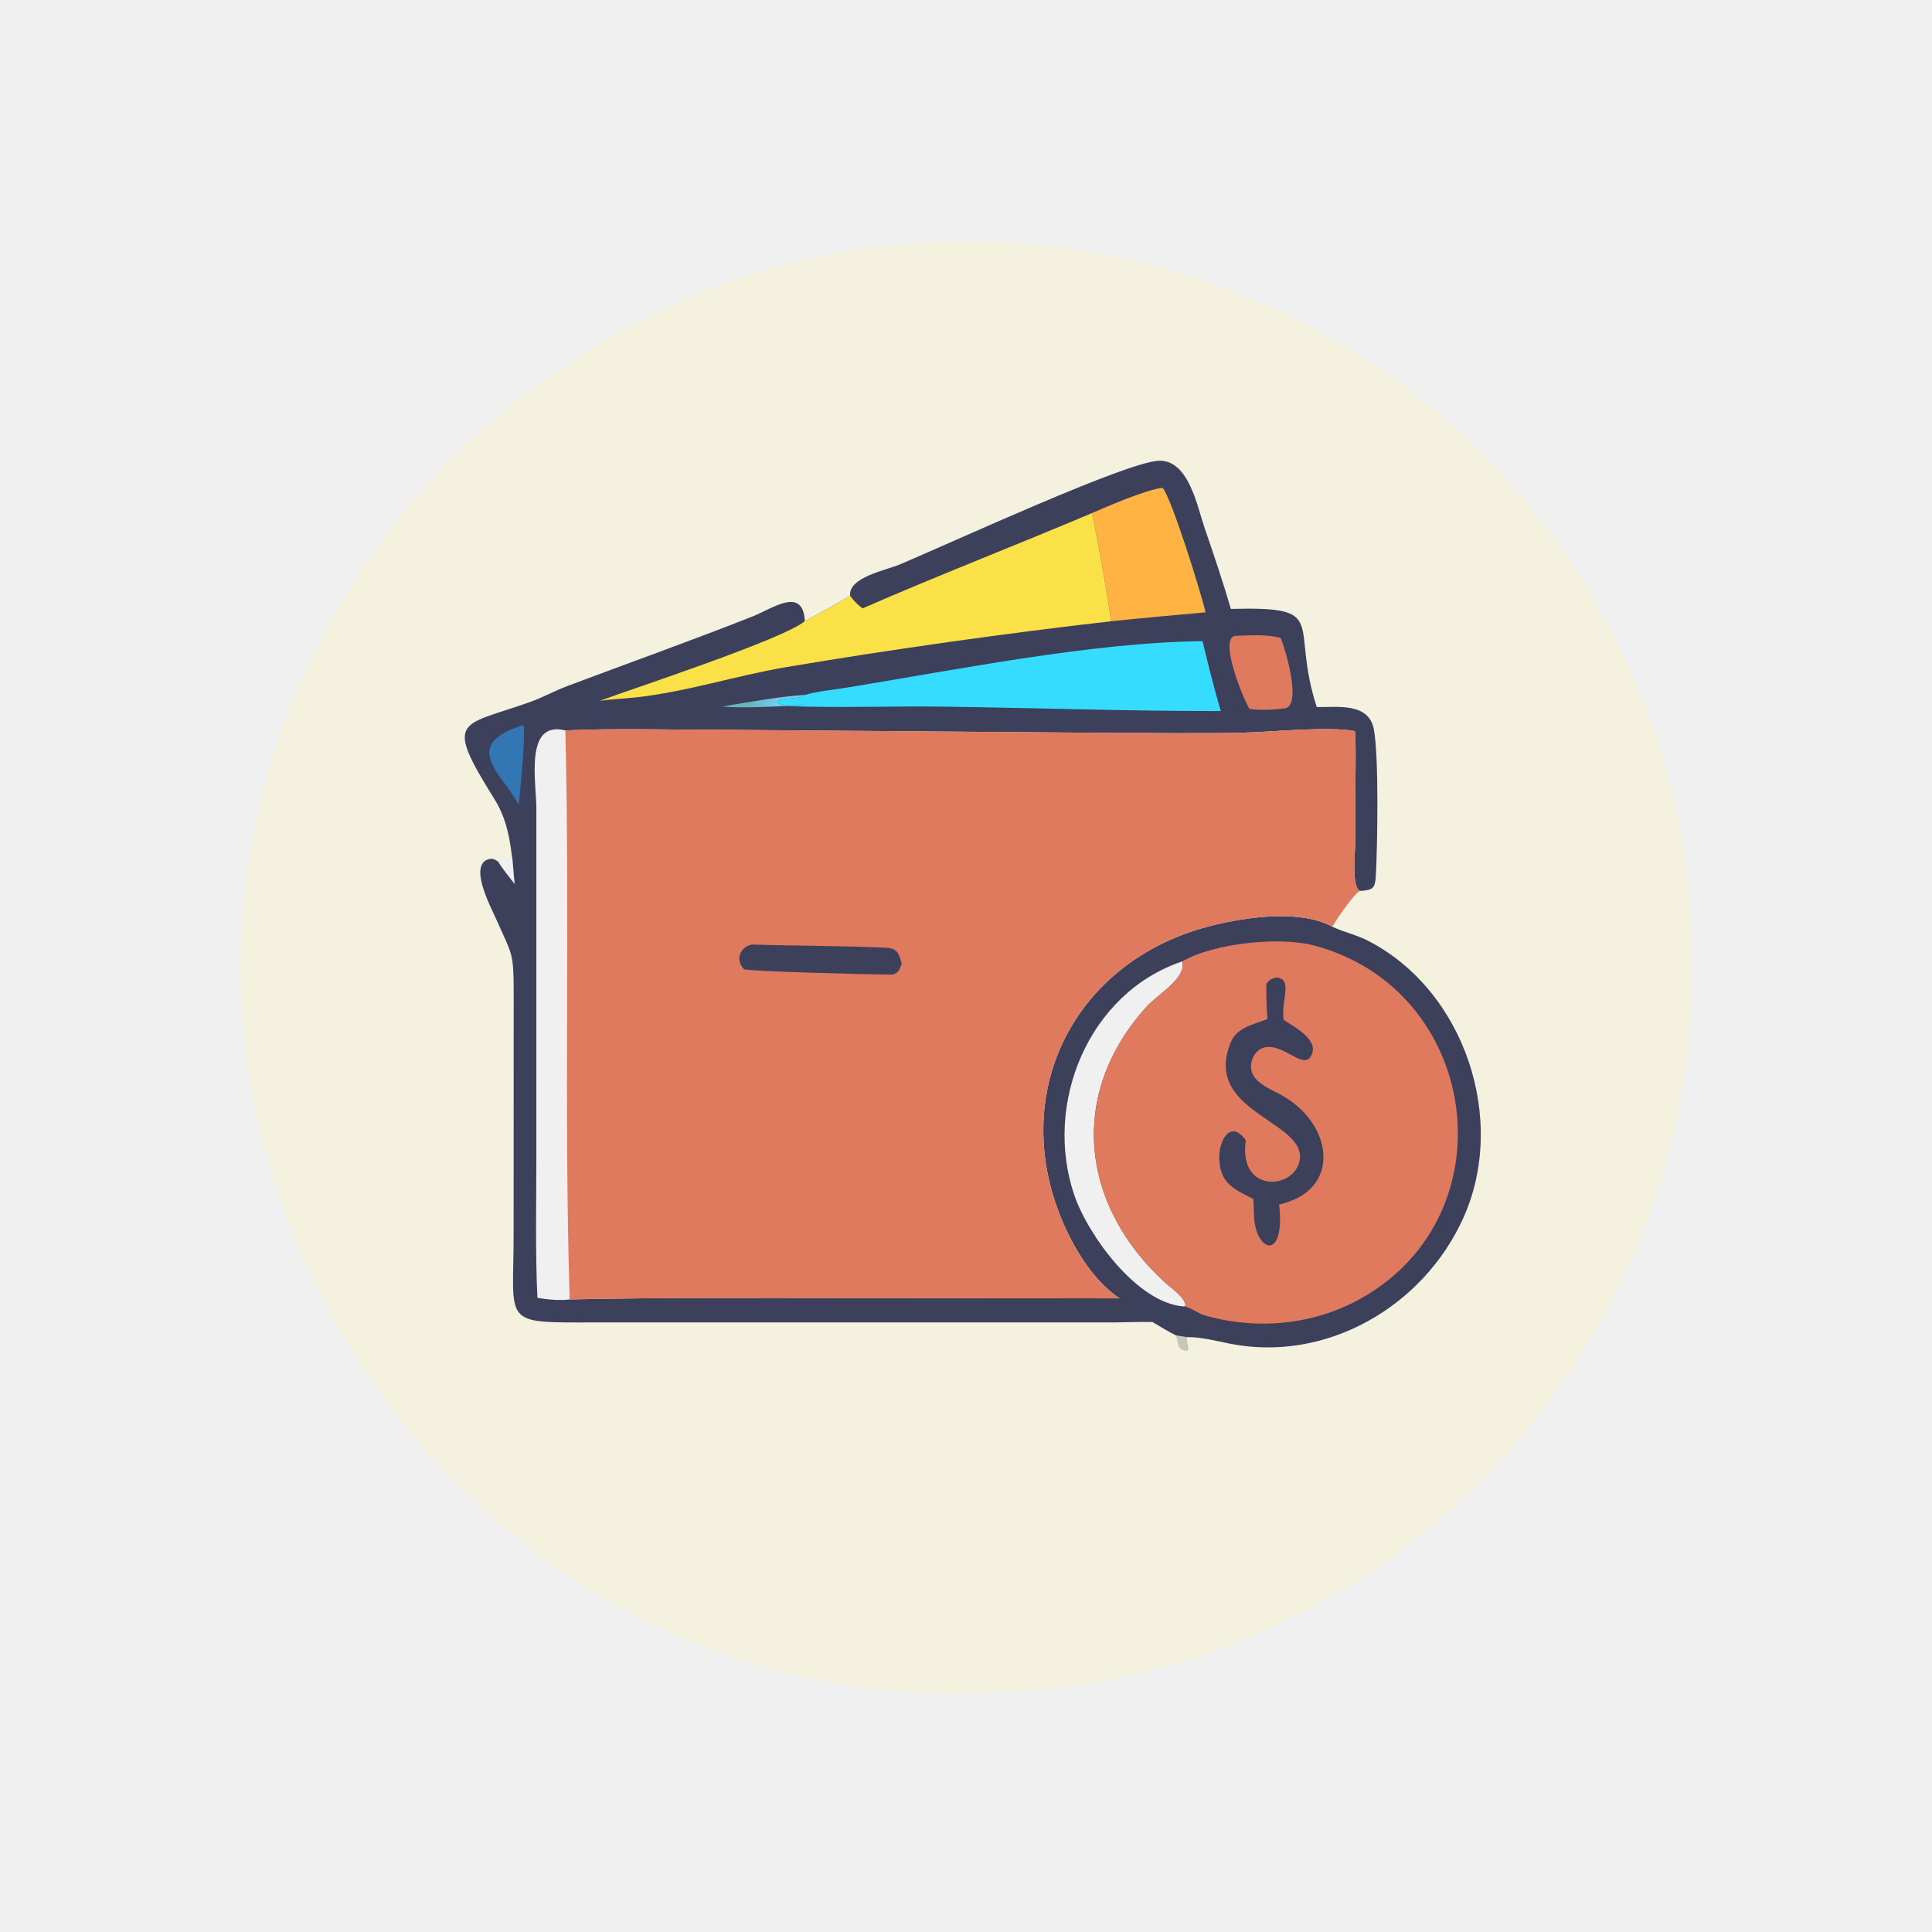
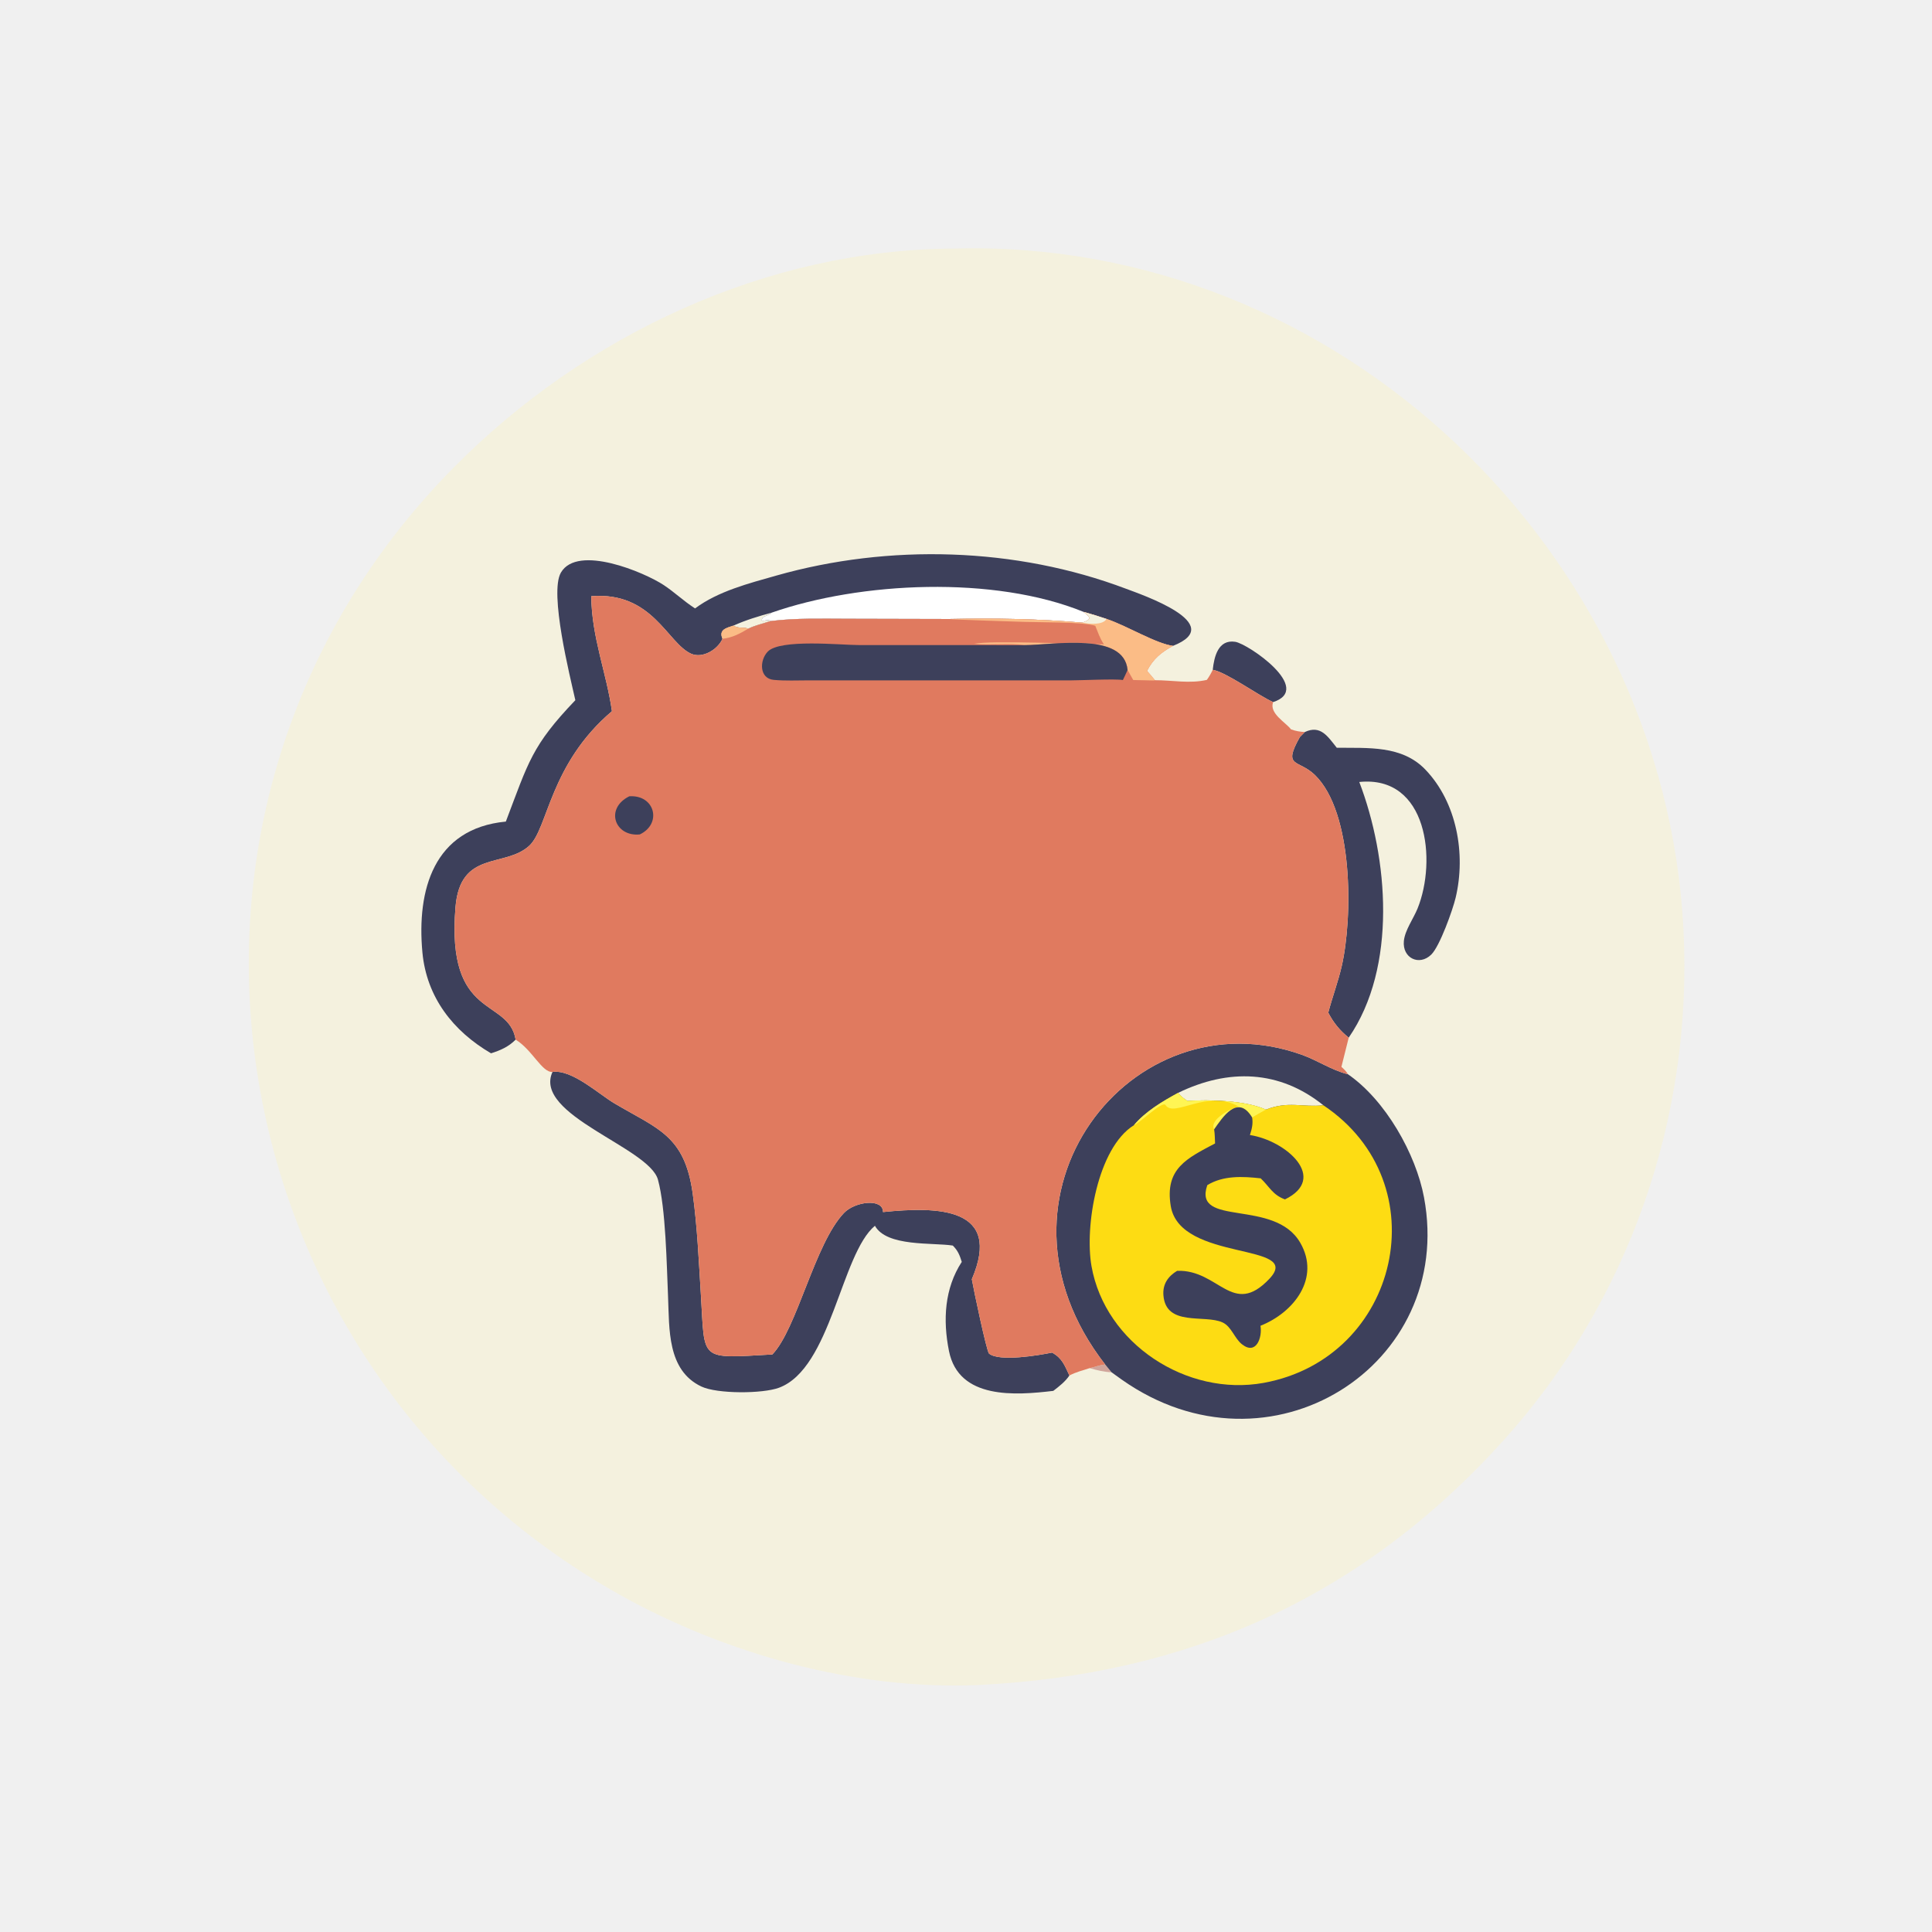
- <svg xmlns="http://www.w3.org/2000/svg" width="1023" height="1023">
-   <path fill="#F4F1DE" transform="scale(1.6 1.6)" d="M310.532 80.18L311.216 80.149C444.271 75.52 555.59 177.592 559.967 311.715C564.286 444.024 462.179 555.746 329.453 560.024C209.529 567.514 106.178 479.669 83.896 363.547C72.356 303.411 85.237 242.047 118.327 190.543C159.369 126.663 233.985 81.977 310.532 80.18ZM281.313 197.137C278.002 199.309 270.104 203.554 266.348 205.574C265.772 193.851 255.599 201.428 248.997 204.032C228.447 212.134 208.317 219.307 187.73 227.045C183.583 228.604 179.667 230.798 175.514 232.284C152.369 240.565 146.631 237.336 163.664 264.506C167.151 270.068 168.475 275.985 169.299 282.412L169.04 283.774C167.77 283.986 166.517 284.316 165.452 285.077L164.951 285.061L164.832 285.125C163.928 284.51 163.119 284.006 161.964 284.273C154.827 285.925 162.362 300.023 164.085 303.907C169.688 316.535 169.976 315.049 169.997 329.038L169.977 408.659C169.959 438.483 165.813 437.678 196.345 437.643L367.966 437.642C372.445 437.639 376.97 437.392 381.44 437.522C383.983 439.012 386.509 440.625 389.154 441.924L392.759 442.506C397.441 442.438 402.259 443.721 406.827 444.639C438.835 451.071 470.995 432.482 484.269 403.074C498.939 370.575 484.723 327.808 452.808 311.371C449.09 309.456 445.061 308.557 441.272 306.847L440.855 306.656C429.756 300.527 409.591 303.783 397.876 307.169C358.38 318.585 336.605 355.931 348.55 395.747C352.094 407.557 359.95 422.728 370.556 429.679L280.268 429.55C249.662 429.545 219.119 429.371 188.523 430.036C186.615 367.514 188.637 304.444 187.097 241.726C203.426 240.971 219.974 241.501 236.332 241.499L366.156 242.532C381.345 242.536 396.599 242.826 411.781 242.454C421.345 242.22 439.641 240.276 448.415 241.954C448.783 247.464 448.597 253.031 448.57 258.551L448.526 278.807C448.505 281.19 447.142 294.188 450.214 294.841C454.364 294.542 455.093 293.984 455.316 289.888C455.872 279.677 456.355 250.247 454.659 241.331C452.958 232.388 442.473 234.097 435.766 233.991C426.685 205.929 440.528 200.677 407.34 201.511C404.726 192.492 401.681 183.562 398.639 174.68C396.188 167.523 393.376 152.131 383.517 152.48C372.825 152.859 316.523 178.857 297.734 186.819C293.356 188.675 280.78 191.007 281.313 197.137Z" />
-   <path fill="#C6C6BC" transform="scale(1.6 1.6)" d="M389.154 441.924L392.759 442.506C392.749 444.015 393.184 445.13 393.34 446.587L392.881 447.064C389.474 446.89 390.023 444.654 389.27 442.279L389.154 441.924Z" />
-   <path fill="#3D405B" transform="scale(1.6 1.6)" d="M281.313 197.137C280.78 191.007 293.356 188.675 297.734 186.819C316.523 178.857 372.825 152.859 383.517 152.48C393.376 152.131 396.188 167.523 398.639 174.68C401.681 183.562 404.726 192.492 407.34 201.511C440.528 200.677 426.685 205.929 435.766 233.991C442.473 234.097 452.958 232.388 454.659 241.331C456.355 250.247 455.872 279.677 455.316 289.888C455.093 293.984 454.364 294.542 450.214 294.841C447.142 294.188 448.505 281.19 448.526 278.807L448.57 258.551C448.597 253.031 448.783 247.464 448.415 241.954C439.641 240.276 421.345 242.22 411.781 242.454C396.599 242.826 381.345 242.536 366.156 242.532L236.332 241.499C219.974 241.501 203.426 240.971 187.097 241.726C188.637 304.444 186.615 367.514 188.523 430.036C219.119 429.371 249.662 429.545 280.268 429.55L370.556 429.679C359.95 422.728 352.094 407.557 348.55 395.747C336.605 355.931 358.38 318.585 397.876 307.169C409.591 303.783 429.756 300.527 440.855 306.656L441.272 306.847C445.061 308.557 449.09 309.456 452.808 311.371C484.723 327.808 498.939 370.575 484.269 403.074C470.995 432.482 438.835 451.071 406.827 444.639C402.259 443.721 397.441 442.438 392.759 442.506L389.154 441.924C386.509 440.625 383.983 439.012 381.44 437.522C376.97 437.392 372.445 437.639 367.966 437.642L196.345 437.643C165.813 437.678 169.959 438.483 169.977 408.659L169.997 329.038C169.976 315.049 169.688 316.535 164.085 303.907C162.362 300.023 154.827 285.925 161.964 284.273C163.119 284.006 163.928 284.51 164.832 285.125L164.951 285.061L165.452 285.077C166.517 284.316 167.77 283.986 169.04 283.774L169.299 282.412C168.475 275.985 167.151 270.068 163.664 264.506C146.631 237.336 152.369 240.565 175.514 232.284C179.667 230.798 183.583 228.604 187.73 227.045C208.317 219.307 228.447 212.134 248.997 204.032C255.599 201.428 265.772 193.851 266.348 205.574C270.104 203.554 278.002 199.309 281.313 197.137ZM177.858 429.507C181.388 430.099 184.947 430.46 188.523 430.036C186.615 367.514 188.637 304.444 187.097 241.726C173.449 238.334 177.507 258.665 177.505 267.875L177.496 382.993C177.498 398.478 177.118 414.04 177.858 429.507ZM391.639 432.346L392.343 432.072C392.24 429.357 387.24 425.998 385.409 424.318C357.666 398.861 353.283 362.132 379.373 333.26C383.442 328.757 392.649 323.794 391.296 318.153C360.171 328.577 345.216 365.341 355.537 395.538C359.995 408.579 376.148 431.134 391.639 432.346ZM169.299 282.412L169.04 283.774C167.77 283.986 166.517 284.316 165.452 285.077L164.951 285.061L164.832 285.125C166.384 287.712 168.496 290.16 170.331 292.567C169.9 289.189 169.879 285.773 169.299 282.412Z" />
-   <defs>
-     <linearGradient id="gradient_0" gradientUnits="userSpaceOnUse" x1="248.237" y1="231.729" x2="257.203" y2="232.659">
-       <stop offset="0" stop-color="#69B4BC" />
-       <stop offset="1" stop-color="#71CFEE" />
-     </linearGradient>
-   </defs>
-   <path fill="url(#gradient_0)" transform="scale(1.6 1.6)" d="M239.048 233.826C247.953 232.295 257.427 230.615 266.434 229.948C264.392 231.57 259.882 230.801 257.377 231.955L257.338 232.573C258.842 233.785 263.983 233.121 266.084 233.213L259.683 233.632C254.223 233.982 244.377 234.315 239.048 233.826Z" />
-   <path fill="#3376B4" transform="scale(1.6 1.6)" d="M172.945 239.977L173.173 240.049C174.158 241.592 172.022 263.06 171.696 266.368C170.624 264.437 169.353 262.597 168.151 260.744C159.01 249.624 159.477 244.493 172.945 239.977Z" />
-   <path fill="#E07A5F" transform="scale(1.6 1.6)" d="M408.736 210.431C413.711 210.29 419.005 209.807 423.841 211.129C425.349 214.718 430.959 233.377 425.224 234.434C421.357 234.906 417.383 235.126 413.514 234.612C411.619 231.72 403.205 211.274 408.736 210.431Z" />
-   <path fill="#FEB343" transform="scale(1.6 1.6)" d="M361.35 169.812C366.342 167.636 379.605 161.915 384.718 161.447C387.539 164.179 397.789 197.175 398.97 202.646C388.521 203.582 378.058 204.507 367.626 205.609C367.551 201.872 361.761 170.678 361.35 169.812Z" />
-   <path fill="#35DCFE" transform="scale(1.6 1.6)" d="M266.434 229.948C270.797 228.712 275.669 228.295 280.149 227.569C316.342 221.705 361.358 212.58 397.961 212.184C399.846 219.899 401.724 227.713 404.028 235.313C373.079 235.341 343.405 234.295 312.731 233.856C295.07 233.603 277.327 234.367 259.683 233.632L266.084 233.213C263.983 233.121 258.842 233.785 257.338 232.573L257.377 231.955C259.882 230.801 264.392 231.57 266.434 229.948Z" />
-   <path fill="#FBE148" transform="scale(1.6 1.6)" d="M285.456 201.34C310.569 190.365 336.124 180.495 361.35 169.812C361.761 170.678 367.551 201.872 367.626 205.609C332.94 209.572 294.729 214.934 260.207 220.776C243.481 223.606 227.224 228.973 210.31 230.804C206.369 231.231 202.407 231.356 198.482 231.944C209.412 227.858 259.036 211.651 266.348 205.574C270.104 203.554 278.002 199.309 281.313 197.137C282.538 198.853 283.787 200.078 285.456 201.34Z" />
-   <path fill="#E07A5F" transform="scale(1.6 1.6)" d="M391.296 318.153C401.589 312.131 423.4 309.857 434.875 312.901C489.705 327.442 500.062 401.555 450.652 429.572C434.876 438.518 416.03 440.276 398.659 435.307C396.441 434.672 393.732 432.474 391.639 432.346L392.343 432.072C392.24 429.357 387.24 425.998 385.409 424.318C357.666 398.861 353.283 362.132 379.373 333.26C383.442 328.757 392.649 323.794 391.296 318.153Z" />
-   <path fill="#3D405B" transform="scale(1.6 1.6)" d="M422.34 323.488C428.141 323.913 423.801 331.206 424.815 337.514C428.325 339.864 437.291 344.444 433.648 349.799C430.97 353.735 424.504 345.08 418.31 346.673C415.153 347.485 413.335 351.597 414.217 354.591C415.434 358.724 421.238 360.753 424.687 362.753C441.252 372.36 444.04 393.919 423.318 398.629C425.416 417.174 415.963 414.618 415.032 403.131C414.998 401.024 414.884 398.914 414.804 396.808C408.404 393.529 403.837 391.727 403.507 383.62C403.258 377.49 407.17 370.274 412.29 377.334C409.801 394.301 426.763 393.832 429.766 385.262C434.738 371.071 397.353 368.835 407.35 344.862C409.399 339.949 414.992 339.017 419.453 337.243C419.118 333.363 419.087 329.51 419.061 325.618C420.102 324.321 420.714 323.877 422.34 323.488Z" />
-   <path fill="#E07A5F" transform="scale(1.6 1.6)" d="M187.097 241.726C203.426 240.971 219.974 241.501 236.332 241.499L366.156 242.532C381.345 242.536 396.599 242.826 411.781 242.454C421.345 242.22 439.641 240.276 448.415 241.954C448.783 247.464 448.597 253.031 448.57 258.551L448.526 278.807C448.505 281.19 447.142 294.188 450.214 294.841C448.398 295.126 442.358 304.383 440.855 306.656C429.756 300.527 409.591 303.783 397.876 307.169C358.38 318.585 336.605 355.931 348.55 395.747C352.094 407.557 359.95 422.728 370.556 429.679L280.268 429.55C249.662 429.545 219.119 429.371 188.523 430.036C186.615 367.514 188.637 304.444 187.097 241.726Z" />
-   <path fill="#3D405B" transform="scale(1.6 1.6)" d="M248.793 312.585C263.334 313.029 278.444 312.974 292.844 313.617C296.842 313.796 297.381 315.157 298.428 318.915C297.603 320.835 297.56 321.89 295.39 322.537C289.089 322.535 248.565 321.528 246.22 320.758C243.237 317.661 244.891 313.396 248.793 312.585Z" />
+ <svg xmlns="http://www.w3.org/2000/svg" width="1024" height="1024">
+   <path fill="#F4F1DE" transform="scale(1.6 1.6)" d="M316.03 82.347C443.236 78.727 551.386 182.689 557.684 308.127C560.803 370.222 539.555 431.355 497.718 477.534C450.497 529.657 392.96 554.799 324.14 558.184C283.495 559.94 240.35 547.939 205.052 528.146C70.132 452.492 38.566 267.688 150.492 154.671C193.798 110.942 253.981 82.632 316.03 82.347Z" />
+   <path fill="#D1A59B" transform="scale(1.6 1.6)" d="M366.086 451.987L368.216 454.59C365.659 454.467 363.416 453.925 360.976 453.209C362.748 452.814 364.233 452.215 366.086 451.987Z" />
+   <path fill="#3D405B" transform="scale(1.6 1.6)" d="M401.737 221.881C402.202 217.565 403.529 211.75 409.173 212.605C413.414 213.247 435.272 228.17 421.731 232.584C416.549 230.203 406.243 222.683 401.737 221.881Z" />
+   <path fill="#3D405B" transform="scale(1.6 1.6)" d="M432.241 242.493C437.437 240.071 439.804 243.91 442.82 247.701C453.148 247.833 464.387 246.838 472.148 254.913C482.615 265.802 485.634 282.91 482.206 297.354C481.247 301.394 476.949 313.463 474.117 316.226C470.147 320.098 464.495 317.399 465.049 311.712C465.396 308.152 468.229 304.298 469.578 300.972C476.006 285.124 472.949 256.728 450.28 259.042C459.898 284.182 462.901 320.342 446.78 343.731C443.852 341.412 441.719 338.764 440.006 335.462C441.357 330.295 443.256 325.292 444.457 320.073C448.163 303.961 448.36 269.099 435.563 256.713C430.087 251.413 424.774 254.487 430.602 244.146L432.241 242.493Z" />
+   <path fill="#3D405B" transform="scale(1.6 1.6)" d="M183.016 355.101C189.442 354.164 198.341 362.435 203.552 365.519C217.926 374.024 226.8 376.096 229.47 395.385C231.003 406.463 231.475 417.814 232.177 428.97C233.56 450.973 231.287 450.062 255.849 448.682C264.019 440.219 269.853 412.049 279.55 401.839C283.259 397.936 292.559 396.866 292.514 401.509C310.653 399.651 332.154 399.859 321.932 423.762C322.436 426.768 326.842 447.753 327.639 448.403C331.045 451.179 344.142 448.962 348.506 448.061C351.908 449.926 352.695 452.389 354.258 455.649C352.854 457.716 350.873 459.24 348.912 460.746C336.443 462.229 317.605 463.685 314.366 447.567C312.293 437.257 312.888 426.795 318.598 418.016C317.902 415.775 317.317 414.281 315.625 412.609C309.011 411.557 293.727 413.081 289.832 406.054C278.572 415.417 275.337 453.332 258.029 459.714C252.578 461.724 237.584 461.791 232.329 459.3C220.956 453.905 221.757 440.178 221.3 429.529C220.855 419.172 220.554 400.258 217.956 390.78C215.025 380.086 176.487 369.361 183.016 355.101Z" />
+   <path fill="#3D405B" transform="scale(1.6 1.6)" d="M230.258 201.545C237.881 195.84 248.145 193.232 257.136 190.678C294.448 180.078 336.531 181.224 373 195.028C377.974 196.911 406.927 206.718 388.567 213.949C382.956 213.254 373.244 207.26 366.545 205.036C364.029 204.194 361.514 203.404 358.955 202.699C361.611 204.736 361.498 205.139 358.606 206.267C343.913 204.975 329.24 204.739 314.494 205.054L280.571 204.972C272.124 204.967 263.65 204.686 255.251 205.742C252.776 206.573 250.243 207.103 247.883 208.254C246.147 207.645 244.512 208.288 242.961 207.245C240.497 208.061 238.055 208.599 239.338 211.597C237.79 215.128 232.758 218.267 228.916 216.54C221.044 213.004 216.187 195.898 195.859 197.495C195.995 211.128 200.878 222.74 202.716 235.597C182.06 253.121 181.555 274.402 175.354 280.136C167.272 287.608 152.45 281.446 150.885 300.53C147.794 338.226 168.417 330.29 170.814 344.392C168.464 346.771 165.786 347.938 162.66 348.923C150.122 341.589 141.314 330.391 139.928 315.489C138.009 294.851 143.658 274.44 167.566 272.159C175.091 252.363 176.167 247.041 190.592 231.947C188.838 224.123 181.886 196.407 185.81 189.675C191.331 180.204 213.541 189.619 219.888 193.825C223.399 196.152 226.476 199.093 229.999 201.381L230.258 201.545Z" />
+   <path fill="#F4F1DE" transform="scale(1.6 1.6)" d="M242.961 207.245C246.988 205.428 251.318 204.114 255.577 202.967C254.599 204.161 252.294 203.842 252.367 205.589C253.397 205.773 254.582 205.018 255.251 205.742C252.776 206.573 250.243 207.103 247.883 208.254C246.147 207.645 244.512 208.288 242.961 207.245Z" />
+   <path fill="white" transform="scale(1.6 1.6)" d="M255.577 202.967C285.079 192.67 329.276 190.607 358.955 202.699C361.611 204.736 361.498 205.139 358.606 206.267C343.913 204.975 329.24 204.739 314.494 205.054L280.571 204.972C272.124 204.967 263.65 204.686 255.251 205.742C254.582 205.018 253.397 205.773 252.367 205.589C252.294 203.842 254.599 204.161 255.577 202.967Z" />
+   <path fill="#3D405B" transform="scale(1.6 1.6)" d="M366.086 451.987C322.485 395.955 374.927 329.171 431.32 349.437C436.294 351.224 441.027 354.403 446.096 355.752L446.522 355.861C458.961 364.418 469.041 382.275 471.725 396.656C482.127 452.394 420.539 491.509 371.625 457.036L368.216 454.59L366.086 451.987Z" />
+   <path fill="#F4F1DE" transform="scale(1.6 1.6)" d="M390.271 362.018C406.952 353.91 423.844 354.428 438.386 366.138C431.53 366.89 426.704 364.643 419.315 367.592C412.988 364.601 400.546 364.159 393.355 364.718C392.148 363.916 391.165 363.204 390.271 362.018Z" />
+   <path fill="#FDDC13" transform="scale(1.6 1.6)" d="M375.628 372.737C379.437 368.184 385.118 364.824 390.271 362.018C391.165 363.204 392.148 363.916 393.355 364.718C400.546 364.159 412.988 364.601 419.315 367.592C426.704 364.643 431.53 366.89 438.386 366.138C477.023 391.952 463.587 449.913 418.591 458.098C393.185 462.72 366.097 445.134 361.57 419.407C359.269 406.328 363.535 380.25 375.628 372.737Z" />
+   <path fill="#FFF554" transform="scale(1.6 1.6)" d="M375.628 372.737C379.437 368.184 385.118 364.824 390.271 362.018C391.165 363.204 392.148 363.916 393.355 364.718C400.546 364.159 412.988 364.601 419.315 367.592C417.796 368.438 416.256 369.257 414.789 370.19C409.974 362.2 404.898 370.302 402.196 374.125C400.411 370.858 408.114 366.955 410.322 366.563C400.079 360.589 388.918 370.422 386.101 366.079C385.082 364.508 377.784 371.894 375.628 372.737Z" />
+   <path fill="#3D405B" transform="scale(1.6 1.6)" d="M402.196 374.125C404.898 370.302 409.974 362.2 414.789 370.19C415.126 372.306 414.696 373.979 414.057 375.994C426.133 377.865 440.051 390.314 425.663 397.317C421.545 395.806 420.566 393.137 417.618 390.341C411.676 389.669 405.215 389.357 399.929 392.594C395.079 406.712 422.18 396.845 430.734 411.689C437.501 423.43 428.571 434.807 417.551 439.177C418.203 442.968 416.177 449.085 411.398 445.293C408.917 443.324 407.942 439.467 405.03 438.093C399.155 435.32 386.238 439.605 385.399 429.09C385.104 425.399 386.933 422.783 389.947 420.976C403.76 420.485 408.282 436.529 420.484 423.638C432.036 411.434 390.88 418.21 387.823 399.491C385.79 387.046 393.26 383.698 402.508 378.773C402.437 377.233 402.44 375.647 402.196 374.125Z" />
+   <path fill="#E07A5F" transform="scale(1.6 1.6)" d="M195.859 197.495C216.187 195.898 221.044 213.004 228.916 216.54C232.758 218.267 237.79 215.128 239.338 211.597C238.055 208.599 240.497 208.061 242.961 207.245C244.512 208.288 246.147 207.645 247.883 208.254C250.243 207.103 252.776 206.573 255.251 205.742C263.65 204.686 272.124 204.967 280.571 204.972L314.494 205.054C329.24 204.739 343.913 204.975 358.606 206.267C361.498 205.139 361.611 204.736 358.955 202.699C361.514 203.404 364.029 204.194 366.545 205.036C373.244 207.26 382.956 213.254 388.567 213.949C384.727 216.061 381.995 218.234 379.973 222.246C380.844 223.267 381.773 224.27 382.593 225.331C388.35 225.308 394.096 226.55 399.789 225.215C400.564 224.137 401.168 223.079 401.737 221.881C406.243 222.683 416.549 230.203 421.731 232.584C420.386 236.362 425.858 239.236 427.666 241.613C429.212 242.172 430.605 242.404 432.241 242.493L430.602 244.146C424.774 254.487 430.087 251.413 435.563 256.713C448.36 269.099 448.163 303.961 444.457 320.073C443.256 325.292 441.357 330.295 440.006 335.462C441.719 338.764 443.852 341.412 446.78 343.731L444.362 353.409C445.23 354.191 445.931 354.847 446.522 355.861L446.096 355.752C441.027 354.403 436.294 351.224 431.32 349.437C374.927 329.171 322.485 395.955 366.086 451.987C364.233 452.215 362.748 452.814 360.976 453.209C358.731 453.928 356.347 454.548 354.258 455.649C352.695 452.389 351.908 449.926 348.506 448.061C344.142 448.962 331.045 451.179 327.639 448.403C326.842 447.753 322.436 426.768 321.932 423.762C332.154 399.859 310.653 399.651 292.514 401.509C292.559 396.866 283.259 397.936 279.55 401.839C269.853 412.049 264.019 440.219 255.849 448.682C231.287 450.062 233.56 450.973 232.177 428.97C231.475 417.814 231.003 406.463 229.47 395.385C226.8 376.096 217.926 374.024 203.552 365.519C198.341 362.435 189.442 354.164 183.016 355.101C179.537 355.334 176.351 347.777 170.814 344.392C168.417 330.29 147.794 338.226 150.885 300.53C152.45 281.446 167.272 287.608 175.354 280.136C181.555 274.402 182.06 253.121 202.716 235.597C200.878 222.74 195.995 211.128 195.859 197.495Z" />
+   <path fill="#FBBC86" transform="scale(1.6 1.6)" d="M239.338 211.597C238.055 208.599 240.497 208.061 242.961 207.245C244.512 208.288 246.147 207.645 247.883 208.254C245.205 209.838 242.5 211.312 239.338 211.597Z" />
+   <path fill="#3D405B" transform="scale(1.6 1.6)" d="M208.463 263.78C217 263.225 219.372 272.9 211.941 276.414C203.677 277.254 200.265 267.857 208.463 263.78Z" />
+   <path fill="#FBBC86" transform="scale(1.6 1.6)" d="M358.955 202.699C361.514 203.404 364.029 204.194 366.545 205.036C373.244 207.26 382.956 213.254 388.567 213.949C384.727 216.061 381.995 218.234 379.973 222.246C380.844 223.267 381.773 224.27 382.593 225.331L382.143 225.428L375.396 225.262L373.521 221.949C372.358 209.261 348.971 213.662 339.478 213.703C334.044 212.937 328.28 213.792 322.697 213.256C328.397 212.086 357.606 213.373 365.685 213.437C364.311 211.419 363.746 209.513 362.823 207.292C358.859 205.984 344.366 206.19 339.543 206.017C337.58 205.946 315.118 205.257 314.494 205.054C329.24 204.739 343.913 204.975 358.606 206.267C361.498 205.139 361.611 204.736 358.955 202.699Z" />
+   <path fill="#F4F1DE" transform="scale(1.6 1.6)" d="M358.955 202.699C361.514 203.404 364.029 204.194 366.545 205.036C365.357 207.173 360.559 206.692 358.606 206.267C361.498 205.139 361.611 204.736 358.955 202.699Z" />
+   <path fill="#3D405B" transform="scale(1.6 1.6)" d="M371.969 225.27C369.396 224.817 357.988 225.386 354.761 225.38L268.055 225.376C264.177 225.377 260.164 225.577 256.305 225.217C251.517 224.771 251.525 218.781 254.325 215.859C258.423 211.583 278.485 213.678 284.498 213.687L339.478 213.703C348.971 213.662 372.358 209.261 373.521 221.949C373.012 223.058 372.525 224.184 371.969 225.27Z" />
</svg>
